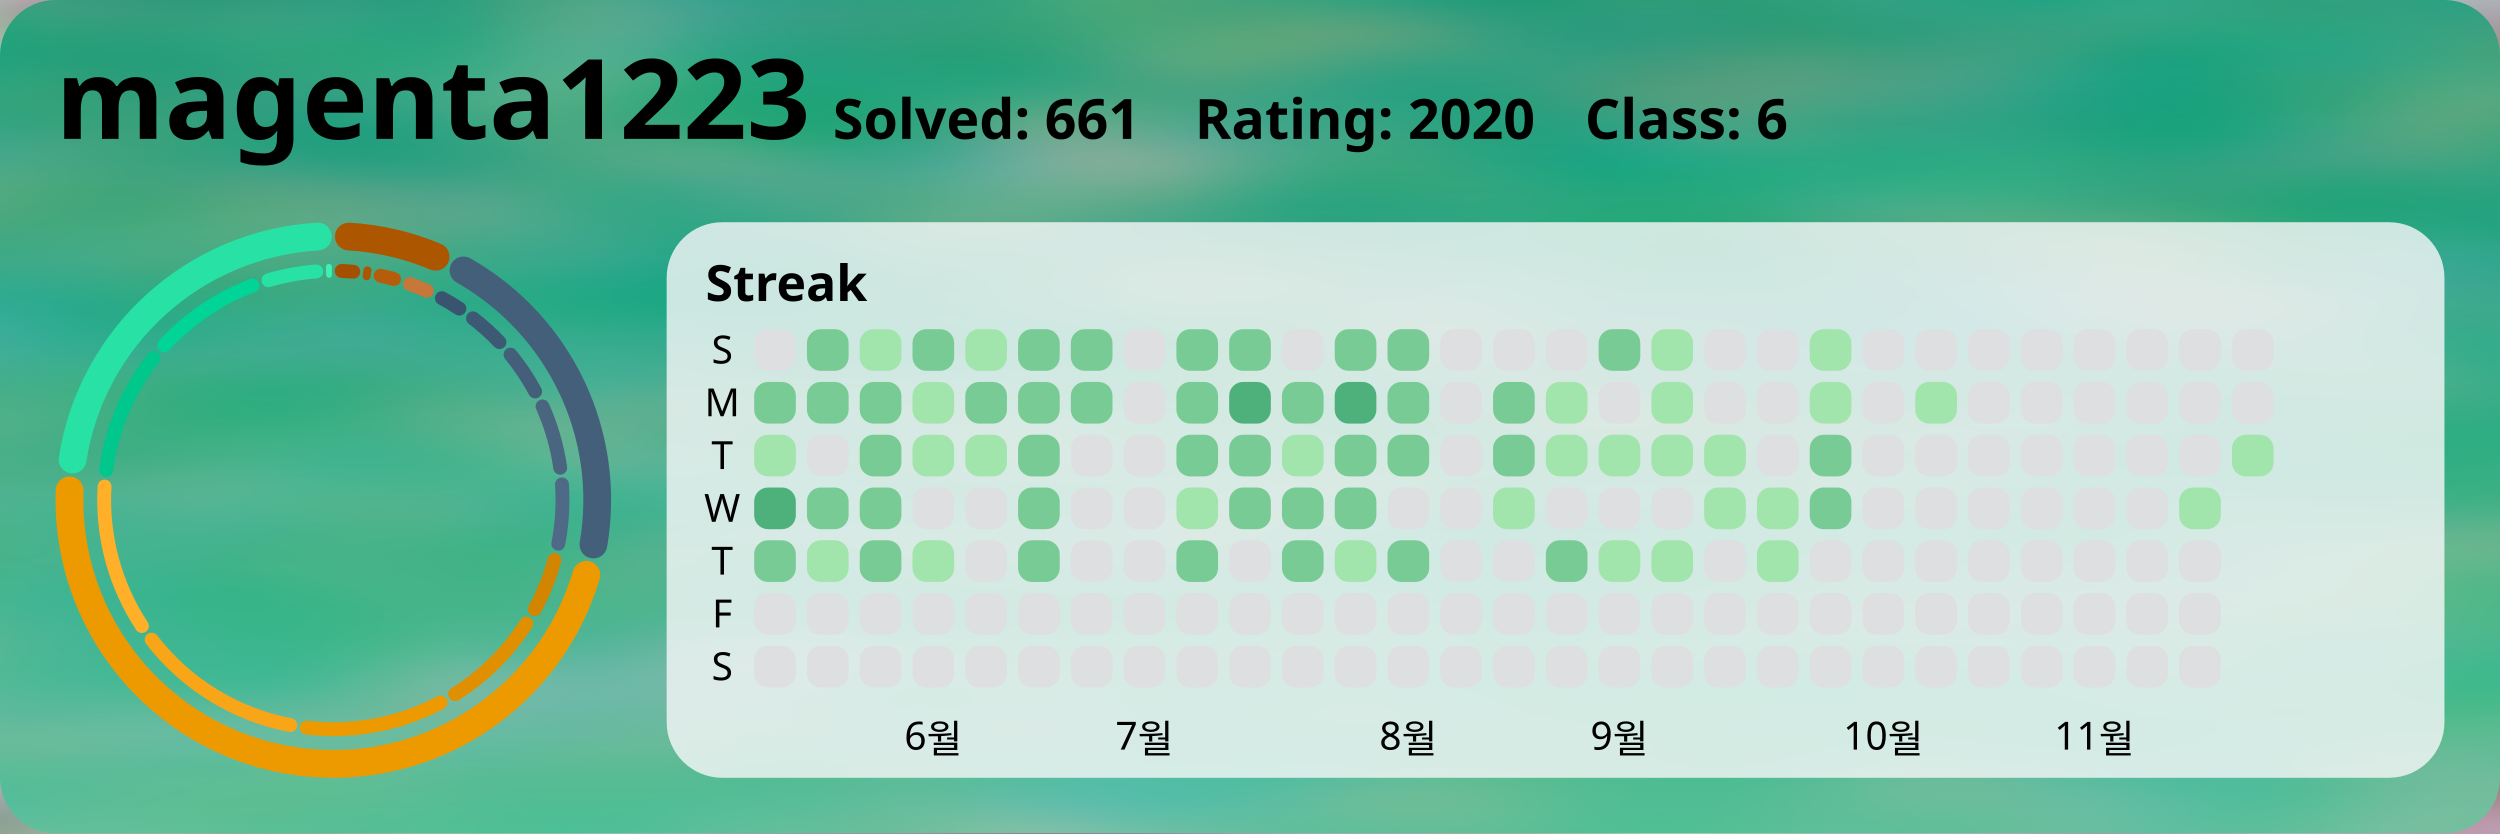
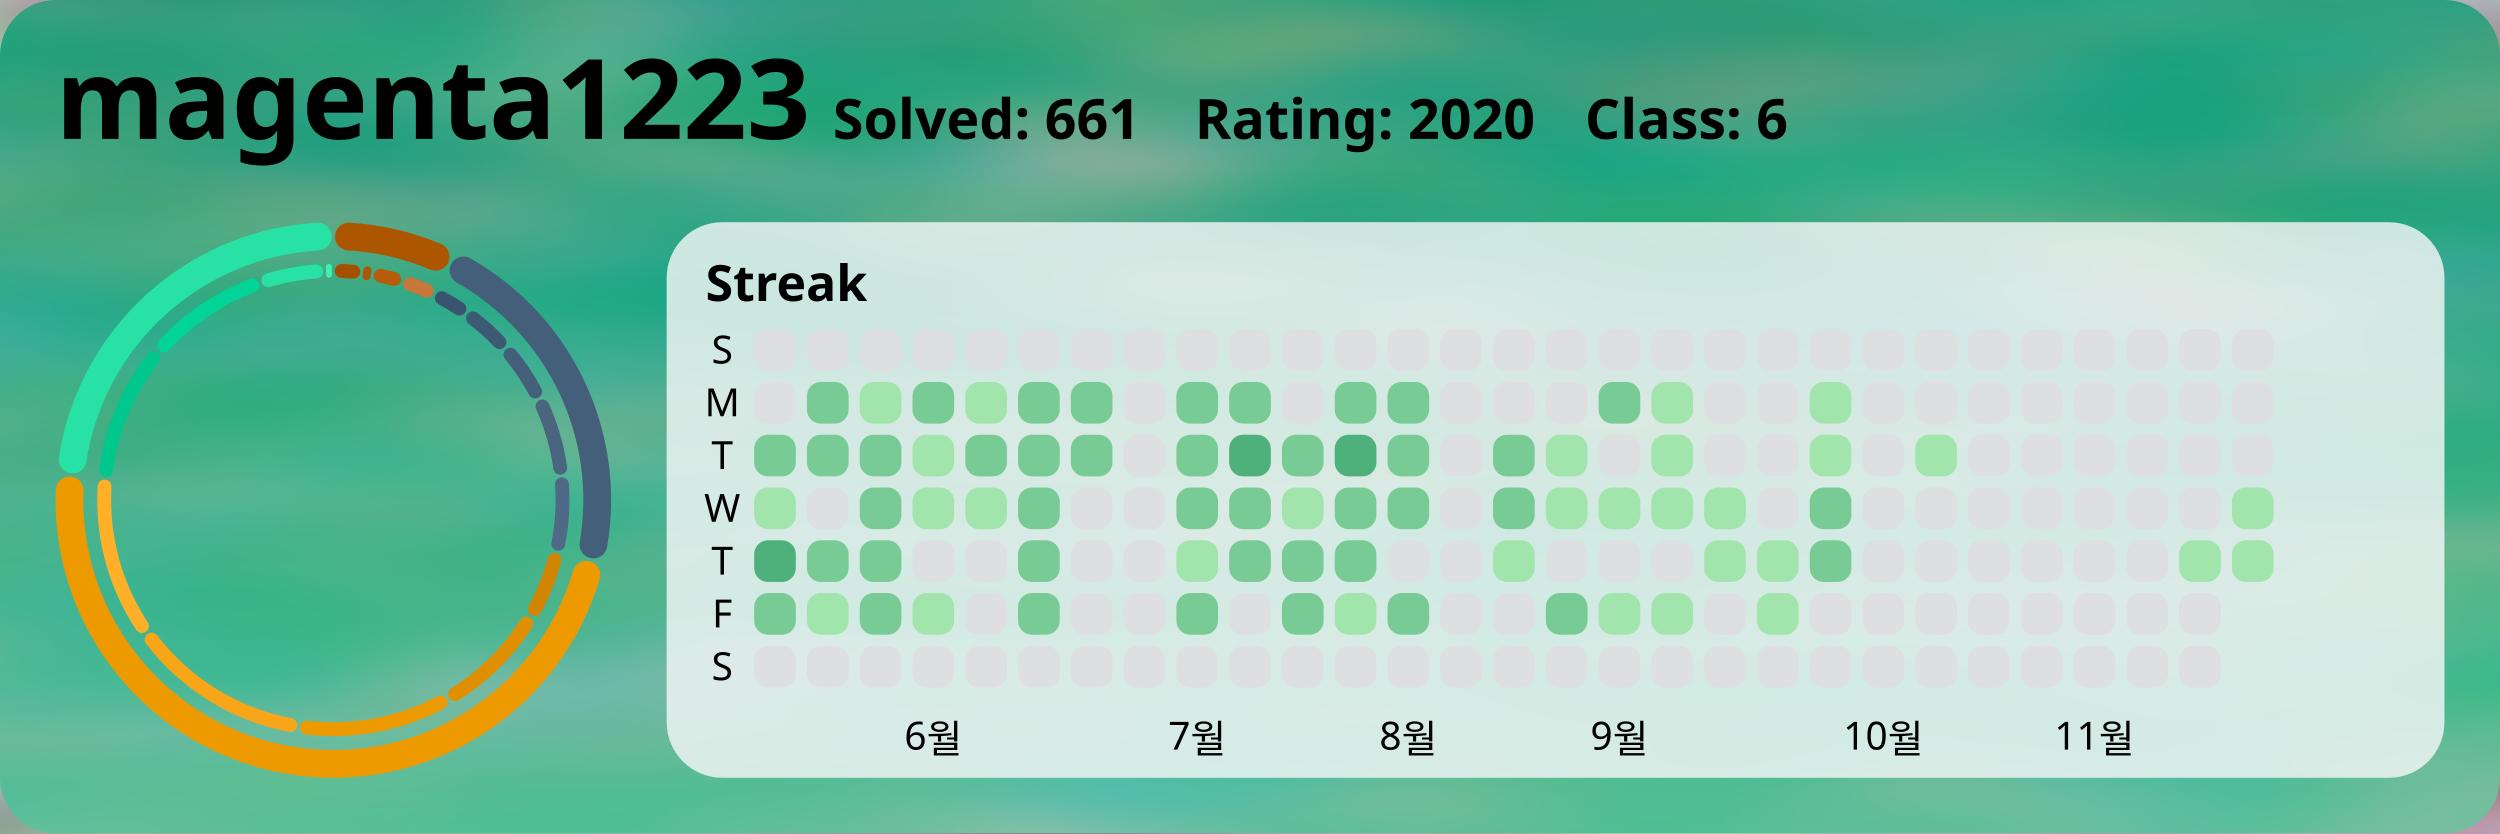
<svg xmlns="http://www.w3.org/2000/svg" id="svg" width="2700" height="900">
  <defs>
    <linearGradient id="ffflux-gradient" gradientTransform="rotate(360, 0.5, 0.5)" x1="50%" y1="0%" x2="50%" y2="100%">
      <stop id="stop1" stop-color="#00C78B" stop-opacity="1" offset="0%" />
      <stop id="stop2" stop-color="#51FDBD" stop-opacity="1" offset="100%" />
    </linearGradient>
    <filter id="ffflux-filter" x="-20%" y="-20%" width="140%" height="140%" filterUnits="objectBoundingBox" primitiveUnits="userSpaceOnUse" color-interpolation-filters="sRGB">
      <feTurbulence type="fractalNoise" baseFrequency="0.002 0.007" numOctaves="2" seed="2" stitchTiles="stitch" x="0%" y="0%" width="100%" height="100%" result="turbulence" />
      <feGaussianBlur stdDeviation="0 0" x="0%" y="0%" width="100%" height="100%" in="turbulence" edgeMode="duplicate" result="blur" />
      <feBlend mode="screen" x="0%" y="0%" width="100%" height="100%" in="SourceGraphic" in2="blur" result="blend" />
      <feComponentTransfer>
        <feFuncR type="linear" slope="0.75" />
        <feFuncG type="linear" slope="0.75" />
        <feFuncB type="linear" slope="0.75" />
      </feComponentTransfer>
    </filter>
  </defs>
  <rect width="2700" height="900" fill="url(#ffflux-gradient)" filter="url(#ffflux-filter)" rx="60" ry="60" />
  <text x="60" y="150" style="font-size: 120px; color: black; font-family: &quot;Noto Sans&quot;, sans-serif; font-weight: bold;">magenta1223</text>
  <text x="899.531" y="150" style="font-size: 60px; color: black; font-family: &quot;Noto Sans&quot;, sans-serif; font-weight: bold;">Solved: 661</text>
  <text x="1290.359" y="150" style="font-size: 60px; color: black; font-family: &quot;Noto Sans&quot;, sans-serif; font-weight: bold;">Rating: 2020</text>
  <text x="1711.656" y="150" style="font-size: 60px; color: black; font-family: &quot;Noto Sans&quot;, sans-serif; font-weight: bold;">Class: 6</text>
  <g transform="translate(360,540)">
    <path d="M0,-255L0,-240Z" fill="#9D4900" />
    <path d="M1.528,-247.335A7.5,7.5,0,0,1,9.302,-254.83A255,255,0,0,1,22.227,-254.029A7.5,7.5,0,0,1,29.016,-245.632L29.016,-245.632A7.5,7.5,0,0,1,20.919,-239.087A240,240,0,0,0,8.754,-239.84A7.5,7.5,0,0,1,1.528,-247.335Z" fill="#A54F00" />
    <path d="M32.438,-248.39A4.435,4.435,0,1,1,41.209,-247.086L40.139,-240.9A4.285,4.285,0,0,1,31.663,-242.16Z" fill="#AD5600" />
    <path d="M43.682,-243.452A7.5,7.5,0,0,1,52.62,-249.512A255,255,0,0,1,67.563,-245.887A7.5,7.5,0,0,1,72.73,-236.405L72.73,-236.405A7.5,7.5,0,0,1,63.589,-231.423A240,240,0,0,0,49.524,-234.835A7.5,7.5,0,0,1,43.682,-243.452Z" fill="#B55D0A" />
    <path d="M75.646,-235.488A7.5,7.5,0,0,1,85.309,-240.307A255,255,0,0,1,104.089,-232.788A7.5,7.5,0,0,1,107.758,-222.632L107.758,-222.632A7.5,7.5,0,0,1,97.966,-219.095A240,240,0,0,0,80.291,-226.171A7.5,7.5,0,0,1,75.646,-235.488Z" fill="#C67739" />
    <path d="M110.501,-221.284A7.5,7.5,0,0,1,120.784,-224.58A255,255,0,0,1,140.239,-212.974A7.5,7.5,0,0,1,142.224,-202.36L142.224,-202.36A7.5,7.5,0,0,1,131.99,-200.446A240,240,0,0,0,113.679,-211.37A7.5,7.5,0,0,1,110.501,-221.284Z" fill="#38546E" />
    <path d="M144.713,-200.587A7.5,7.5,0,0,1,155.393,-202.183A255,255,0,0,1,184.833,-175.676A7.5,7.5,0,0,1,184.362,-164.887L184.362,-164.887A7.5,7.5,0,0,1,173.96,-165.342A240,240,0,0,0,146.252,-190.29A7.5,7.5,0,0,1,144.713,-200.587Z" fill="#3D5A74" />
    <path d="M186.385,-162.597A7.5,7.5,0,0,1,197.148,-161.733A255,255,0,0,1,224.58,-120.784A7.5,7.5,0,0,1,221.284,-110.501L221.284,-110.501A7.5,7.5,0,0,1,211.37,-113.679A240,240,0,0,0,185.551,-152.219A7.5,7.5,0,0,1,186.385,-162.597Z" fill="#435F7A" />
    <path d="M222.632,-107.758A7.5,7.5,0,0,1,232.788,-104.089A255,255,0,0,1,252.462,-35.888A7.5,7.5,0,0,1,245.821,-27.373L245.821,-27.373A7.5,7.5,0,0,1,237.611,-33.777A240,240,0,0,0,219.095,-97.966A7.5,7.5,0,0,1,222.632,-107.758Z" fill="#496580" />
    <path d="M246.14,-24.334A7.5,7.5,0,0,1,254.407,-17.386A255,255,0,0,1,250.315,48.658A7.5,7.5,0,0,1,241.254,54.532L241.254,54.532A7.5,7.5,0,0,1,235.59,45.796A240,240,0,0,0,239.441,-16.364A7.5,7.5,0,0,1,246.14,-24.334Z" fill="#4E6A86" />
    <path d="M240.561,57.509A7.5,7.5,0,0,1,246.101,66.778A255,255,0,0,1,224.194,121.5A7.5,7.5,0,0,1,213.788,124.385L213.788,124.385A7.5,7.5,0,0,1,211.006,114.353A240,240,0,0,0,231.624,62.85A7.5,7.5,0,0,1,240.561,57.509Z" fill="#D28500" />
    <path d="M212.235,127.017A7.5,7.5,0,0,1,214.739,137.521A255,255,0,0,1,135.47,216.039A7.5,7.5,0,0,1,124.991,213.435L124.991,213.435A7.5,7.5,0,0,1,127.502,203.331A240,240,0,0,0,202.108,129.432A7.5,7.5,0,0,1,212.235,127.017Z" fill="#DF8F00" />
    <path d="M122.344,214.963A7.5,7.5,0,0,1,119.36,225.34A255,255,0,0,1,-29.472,253.291A7.5,7.5,0,0,1,-36.018,244.703L-36.018,244.703A7.5,7.5,0,0,1,-27.738,238.392A240,240,0,0,0,112.339,212.085A7.5,7.5,0,0,1,122.344,214.963Z" fill="#EC9A00" />
    <path d="M-39.039,244.24A7.5,7.5,0,0,1,-47.86,250.468A255,255,0,0,1,-202.183,155.393A7.5,7.5,0,0,1,-200.587,144.713L-200.587,144.713A7.5,7.5,0,0,1,-190.29,146.252A240,240,0,0,0,-45.044,235.735A7.5,7.5,0,0,1,-39.039,244.24Z" fill="#F9A518" />
    <path d="M-202.36,142.224A7.5,7.5,0,0,1,-212.974,140.239A255,255,0,0,1,-254.561,-14.964A7.5,7.5,0,0,1,-246.361,-21.99L-246.361,-21.99A7.5,7.5,0,0,1,-239.586,-14.084A240,240,0,0,0,-200.446,131.99A7.5,7.5,0,0,1,-202.36,142.224Z" fill="#FFB028" />
    <path d="M-246.07,-25.032A7.5,7.5,0,0,1,-252.792,-33.483A255,255,0,0,1,-200.192,-157.95A7.5,7.5,0,0,1,-189.447,-159.019L-189.447,-159.019A7.5,7.5,0,0,1,-188.416,-148.659A240,240,0,0,0,-237.922,-31.513A7.5,7.5,0,0,1,-246.07,-25.032Z" fill="#00C78B" />
    <path d="M-187.467,-161.348A7.5,7.5,0,0,1,-188.144,-172.125A255,255,0,0,1,-89.869,-238.639A7.5,7.5,0,0,1,-80.115,-234.006L-80.115,-234.006A7.5,7.5,0,0,1,-84.583,-224.601A240,240,0,0,0,-177.077,-162A7.5,7.5,0,0,1,-187.467,-161.348Z" fill="#00D497" />
    <path d="M-77.218,-234.978A7.5,7.5,0,0,1,-72.232,-244.556A255,255,0,0,1,-18.996,-254.291A7.5,7.5,0,0,1,-10.943,-247.098L-10.943,-247.098A7.5,7.5,0,0,1,-17.879,-239.333A240,240,0,0,0,-67.983,-230.17A7.5,7.5,0,0,1,-77.218,-234.978Z" fill="#27E2A4" />
    <path d="M-8.055,-251.565A3.265,3.265,0,1,1,-1.528,-251.69L-1.528,-243.056A3.1,3.1,0,0,1,-7.726,-242.938Z" fill="#3EF0B1" />
    <path d="M0,-255L0,-240Z" fill="#51FDBD" />
    <path d="M0,-255L0,-240Z" fill="#009EE5" />
    <path d="M0,-255L0,-240Z" fill="#00A9F0" />
    <path d="M0,-255L0,-240Z" fill="#00B4FC" />
    <path d="M0,-255L0,-240Z" fill="#2BBFFF" />
    <path d="M0,-255L0,-240Z" fill="#41CAFF" />
    <path d="M0,-255L0,-240Z" fill="#E0004C" />
    <path d="M0,-255L0,-240Z" fill="#EA0053" />
    <path d="M0,-255L0,-240Z" fill="#F5005A" />
    <path d="M0,-255L0,-240Z" fill="#FF0062" />
    <path d="M0,-255L0,-240Z" fill="#CE3D38" />
    <path d="M1.761,-284.507A15,15,0,0,1,17.643,-299.481A300,300,0,0,1,116.304,-276.538A15,15,0,0,1,123.95,-256.093L123.95,-256.093A15,15,0,0,1,104.674,-248.884A270,270,0,0,0,15.879,-269.533A15,15,0,0,1,1.761,-284.507Z" fill="#AD5600" />
    <path d="M127.111,-254.539A15,15,0,0,1,147.97,-260.969A300,300,0,0,1,295.694,50.647A15,15,0,0,1,277.512,62.725L277.512,62.725A15,15,0,0,1,266.125,45.582A270,270,0,0,0,133.173,-234.872A15,15,0,0,1,127.111,-254.539Z" fill="#435F7A" />
    <path d="M276.714,66.155A15,15,0,0,1,287.702,85.016A300,300,0,0,1,-299.802,-10.904A15,15,0,0,1,-283.386,-25.291L-283.386,-25.291A15,15,0,0,1,-269.822,-9.814A270,270,0,0,0,258.932,76.515A15,15,0,0,1,276.714,66.155Z" fill="#EC9A00" />
    <path d="M-283.051,-28.797A15,15,0,0,1,-296.448,-46.031A300,300,0,0,1,-17.643,-299.481A15,15,0,0,1,-1.761,-284.507L-1.761,-284.507A15,15,0,0,1,-15.879,-269.533A270,270,0,0,0,-266.803,-41.428A15,15,0,0,1,-283.051,-28.797Z" fill="#27E2A4" />
    <path d="M0,-300L0,-270Z" fill="#00B4FC" />
    <path d="M0,-300L0,-270Z" fill="#F5005A" />
  </g>
  <rect transform="translate(720,240)" width="1920" height="600" rx="60" ry="60" style="fill: rgb(247, 248, 249); opacity: 0.8;" />
  <text transform="translate(720,240)" x="42" y="66" style="dominant-baseline: middle; font-size: 54px; color: black; font-family: &quot;Noto Sans&quot;, sans-serif; font-weight: bold;">Streak</text>
  <g transform="translate(780,378)">
    <text x="0" y="0" style="text-anchor: middle; dominant-baseline: middle; font-size: 42px; color: black; font-family: &quot;Noto Sans&quot;, sans-serif;">S</text>
    <text x="0" y="57" style="text-anchor: middle; dominant-baseline: middle; font-size: 42px; color: black; font-family: &quot;Noto Sans&quot;, sans-serif;">M</text>
    <text x="0" y="114" style="text-anchor: middle; dominant-baseline: middle; font-size: 42px; color: black; font-family: &quot;Noto Sans&quot;, sans-serif;">T</text>
    <text x="0" y="171" style="text-anchor: middle; dominant-baseline: middle; font-size: 42px; color: black; font-family: &quot;Noto Sans&quot;, sans-serif;">W</text>
    <text x="0" y="228" style="text-anchor: middle; dominant-baseline: middle; font-size: 42px; color: black; font-family: &quot;Noto Sans&quot;, sans-serif;">T</text>
    <text x="0" y="285" style="text-anchor: middle; dominant-baseline: middle; font-size: 42px; color: black; font-family: &quot;Noto Sans&quot;, sans-serif;">F</text>
    <text x="0" y="342" style="text-anchor: middle; dominant-baseline: middle; font-size: 42px; color: black; font-family: &quot;Noto Sans&quot;, sans-serif;">S</text>
    <rect rx="15" ry="15" width="45" height="45" fill="#DDDFE0" x="34.5" y="-22.5" />
-     <rect rx="15" ry="15" width="45" height="45" fill="#78CB94" x="34.5" y="34.5" />
-     <rect rx="15" ry="15" width="45" height="45" fill="#A1E4AC" x="34.5" y="91.5" />
-     <rect rx="15" ry="15" width="45" height="45" fill="#4EB17C" x="34.5" y="148.5" />
-     <rect rx="15" ry="15" width="45" height="45" fill="#78CB94" x="34.5" y="205.5" />
-     <rect rx="15" ry="15" width="45" height="45" fill="#DDDFE0" x="34.5" y="262.5" />
+     <rect rx="15" ry="15" width="45" height="45" fill="#DDDFE0" x="34.5" y="34.5" />
+     <rect rx="15" ry="15" width="45" height="45" fill="#78CB94" x="34.5" y="91.5" />
+     <rect rx="15" ry="15" width="45" height="45" fill="#A1E4AC" x="34.5" y="148.5" />
+     <rect rx="15" ry="15" width="45" height="45" fill="#4EB17C" x="34.5" y="205.5" />
+     <rect rx="15" ry="15" width="45" height="45" fill="#78CB94" x="34.5" y="262.5" />
    <rect rx="15" ry="15" width="45" height="45" fill="#DDDFE0" x="34.5" y="319.5" />
-     <rect rx="15" ry="15" width="45" height="45" fill="#78CB94" x="91.5" y="-22.5" />
+     <rect rx="15" ry="15" width="45" height="45" fill="#DDDFE0" x="91.5" y="-22.5" />
    <rect rx="15" ry="15" width="45" height="45" fill="#78CB94" x="91.5" y="34.5" />
-     <rect rx="15" ry="15" width="45" height="45" fill="#DDDFE0" x="91.5" y="91.5" />
-     <rect rx="15" ry="15" width="45" height="45" fill="#78CB94" x="91.5" y="148.5" />
-     <rect rx="15" ry="15" width="45" height="45" fill="#A1E4AC" x="91.5" y="205.5" />
-     <rect rx="15" ry="15" width="45" height="45" fill="#DDDFE0" x="91.5" y="262.5" />
+     <rect rx="15" ry="15" width="45" height="45" fill="#78CB94" x="91.5" y="91.5" />
+     <rect rx="15" ry="15" width="45" height="45" fill="#DDDFE0" x="91.5" y="148.5" />
+     <rect rx="15" ry="15" width="45" height="45" fill="#78CB94" x="91.5" y="205.5" />
+     <rect rx="15" ry="15" width="45" height="45" fill="#A1E4AC" x="91.5" y="262.5" />
    <rect rx="15" ry="15" width="45" height="45" fill="#DDDFE0" x="91.5" y="319.5" />
-     <rect rx="15" ry="15" width="45" height="45" fill="#A1E4AC" x="148.5" y="-22.5" />
-     <rect rx="15" ry="15" width="45" height="45" fill="#78CB94" x="148.5" y="34.5" />
+     <rect rx="15" ry="15" width="45" height="45" fill="#DDDFE0" x="148.5" y="-22.5" />
+     <rect rx="15" ry="15" width="45" height="45" fill="#A1E4AC" x="148.5" y="34.5" />
    <rect rx="15" ry="15" width="45" height="45" fill="#78CB94" x="148.5" y="91.5" />
    <rect rx="15" ry="15" width="45" height="45" fill="#78CB94" x="148.5" y="148.5" />
    <rect rx="15" ry="15" width="45" height="45" fill="#78CB94" x="148.5" y="205.5" />
-     <rect rx="15" ry="15" width="45" height="45" fill="#DDDFE0" x="148.5" y="262.5" />
+     <rect rx="15" ry="15" width="45" height="45" fill="#78CB94" x="148.5" y="262.5" />
    <rect rx="15" ry="15" width="45" height="45" fill="#DDDFE0" x="148.5" y="319.5" />
-     <rect rx="15" ry="15" width="45" height="45" fill="#78CB94" x="205.5" y="-22.5" />
-     <rect rx="15" ry="15" width="45" height="45" fill="#A1E4AC" x="205.5" y="34.5" />
+     <rect rx="15" ry="15" width="45" height="45" fill="#DDDFE0" x="205.5" y="-22.5" />
+     <rect rx="15" ry="15" width="45" height="45" fill="#78CB94" x="205.5" y="34.5" />
    <rect rx="15" ry="15" width="45" height="45" fill="#A1E4AC" x="205.5" y="91.5" />
-     <rect rx="15" ry="15" width="45" height="45" fill="#DDDFE0" x="205.5" y="148.5" />
-     <rect rx="15" ry="15" width="45" height="45" fill="#A1E4AC" x="205.5" y="205.5" />
-     <rect rx="15" ry="15" width="45" height="45" fill="#DDDFE0" x="205.5" y="262.5" />
+     <rect rx="15" ry="15" width="45" height="45" fill="#A1E4AC" x="205.5" y="148.5" />
+     <rect rx="15" ry="15" width="45" height="45" fill="#DDDFE0" x="205.5" y="205.5" />
+     <rect rx="15" ry="15" width="45" height="45" fill="#A1E4AC" x="205.5" y="262.5" />
    <rect rx="15" ry="15" width="45" height="45" fill="#DDDFE0" x="205.5" y="319.5" />
    <text x="228" y="399" style="text-anchor: middle; dominant-baseline: hanging; font-size: 42px; color: black; font-family: &quot;Noto Sans&quot;, sans-serif;">6월</text>
-     <rect rx="15" ry="15" width="45" height="45" fill="#A1E4AC" x="262.5" y="-22.5" />
-     <rect rx="15" ry="15" width="45" height="45" fill="#78CB94" x="262.5" y="34.5" />
-     <rect rx="15" ry="15" width="45" height="45" fill="#A1E4AC" x="262.5" y="91.5" />
-     <rect rx="15" ry="15" width="45" height="45" fill="#DDDFE0" x="262.5" y="148.5" />
+     <rect rx="15" ry="15" width="45" height="45" fill="#DDDFE0" x="262.5" y="-22.5" />
+     <rect rx="15" ry="15" width="45" height="45" fill="#A1E4AC" x="262.5" y="34.5" />
+     <rect rx="15" ry="15" width="45" height="45" fill="#78CB94" x="262.5" y="91.5" />
+     <rect rx="15" ry="15" width="45" height="45" fill="#A1E4AC" x="262.5" y="148.5" />
    <rect rx="15" ry="15" width="45" height="45" fill="#DDDFE0" x="262.5" y="205.5" />
    <rect rx="15" ry="15" width="45" height="45" fill="#DDDFE0" x="262.5" y="262.5" />
    <rect rx="15" ry="15" width="45" height="45" fill="#DDDFE0" x="262.5" y="319.5" />
-     <rect rx="15" ry="15" width="45" height="45" fill="#78CB94" x="319.5" y="-22.5" />
+     <rect rx="15" ry="15" width="45" height="45" fill="#DDDFE0" x="319.5" y="-22.5" />
    <rect rx="15" ry="15" width="45" height="45" fill="#78CB94" x="319.5" y="34.5" />
    <rect rx="15" ry="15" width="45" height="45" fill="#78CB94" x="319.5" y="91.5" />
    <rect rx="15" ry="15" width="45" height="45" fill="#78CB94" x="319.5" y="148.5" />
    <rect rx="15" ry="15" width="45" height="45" fill="#78CB94" x="319.5" y="205.5" />
-     <rect rx="15" ry="15" width="45" height="45" fill="#DDDFE0" x="319.5" y="262.5" />
+     <rect rx="15" ry="15" width="45" height="45" fill="#78CB94" x="319.5" y="262.5" />
    <rect rx="15" ry="15" width="45" height="45" fill="#DDDFE0" x="319.5" y="319.5" />
-     <rect rx="15" ry="15" width="45" height="45" fill="#78CB94" x="376.5" y="-22.5" />
+     <rect rx="15" ry="15" width="45" height="45" fill="#DDDFE0" x="376.5" y="-22.5" />
    <rect rx="15" ry="15" width="45" height="45" fill="#78CB94" x="376.5" y="34.5" />
-     <rect rx="15" ry="15" width="45" height="45" fill="#DDDFE0" x="376.5" y="91.5" />
+     <rect rx="15" ry="15" width="45" height="45" fill="#78CB94" x="376.5" y="91.5" />
    <rect rx="15" ry="15" width="45" height="45" fill="#DDDFE0" x="376.5" y="148.5" />
    <rect rx="15" ry="15" width="45" height="45" fill="#DDDFE0" x="376.5" y="205.5" />
    <rect rx="15" ry="15" width="45" height="45" fill="#DDDFE0" x="376.5" y="262.5" />
    <rect rx="15" ry="15" width="45" height="45" fill="#DDDFE0" x="376.5" y="319.5" />
    <rect rx="15" ry="15" width="45" height="45" fill="#DDDFE0" x="433.5" y="-22.5" />
    <rect rx="15" ry="15" width="45" height="45" fill="#DDDFE0" x="433.5" y="34.5" />
    <rect rx="15" ry="15" width="45" height="45" fill="#DDDFE0" x="433.5" y="91.5" />
    <rect rx="15" ry="15" width="45" height="45" fill="#DDDFE0" x="433.5" y="148.5" />
    <rect rx="15" ry="15" width="45" height="45" fill="#DDDFE0" x="433.5" y="205.5" />
    <rect rx="15" ry="15" width="45" height="45" fill="#DDDFE0" x="433.5" y="262.5" />
    <rect rx="15" ry="15" width="45" height="45" fill="#DDDFE0" x="433.5" y="319.5" />
-     <text x="456" y="399" style="text-anchor: middle; dominant-baseline: hanging; font-size: 42px; color: black; font-family: &quot;Noto Sans&quot;, sans-serif;">7월</text>
-     <rect rx="15" ry="15" width="45" height="45" fill="#78CB94" x="490.5" y="-22.5" />
+     <rect rx="15" ry="15" width="45" height="45" fill="#DDDFE0" x="490.5" y="-22.5" />
    <rect rx="15" ry="15" width="45" height="45" fill="#78CB94" x="490.5" y="34.5" />
    <rect rx="15" ry="15" width="45" height="45" fill="#78CB94" x="490.5" y="91.5" />
-     <rect rx="15" ry="15" width="45" height="45" fill="#A1E4AC" x="490.5" y="148.5" />
-     <rect rx="15" ry="15" width="45" height="45" fill="#78CB94" x="490.5" y="205.5" />
-     <rect rx="15" ry="15" width="45" height="45" fill="#DDDFE0" x="490.5" y="262.5" />
+     <rect rx="15" ry="15" width="45" height="45" fill="#78CB94" x="490.5" y="148.5" />
+     <rect rx="15" ry="15" width="45" height="45" fill="#A1E4AC" x="490.5" y="205.5" />
+     <rect rx="15" ry="15" width="45" height="45" fill="#78CB94" x="490.5" y="262.5" />
    <rect rx="15" ry="15" width="45" height="45" fill="#DDDFE0" x="490.5" y="319.5" />
-     <rect rx="15" ry="15" width="45" height="45" fill="#78CB94" x="547.5" y="-22.5" />
-     <rect rx="15" ry="15" width="45" height="45" fill="#4EB17C" x="547.5" y="34.5" />
-     <rect rx="15" ry="15" width="45" height="45" fill="#78CB94" x="547.5" y="91.5" />
+     <text x="513" y="399" style="text-anchor: middle; dominant-baseline: hanging; font-size: 42px; color: black; font-family: &quot;Noto Sans&quot;, sans-serif;">7월</text>
+     <rect rx="15" ry="15" width="45" height="45" fill="#DDDFE0" x="547.5" y="-22.5" />
+     <rect rx="15" ry="15" width="45" height="45" fill="#78CB94" x="547.5" y="34.5" />
+     <rect rx="15" ry="15" width="45" height="45" fill="#4EB17C" x="547.5" y="91.5" />
    <rect rx="15" ry="15" width="45" height="45" fill="#78CB94" x="547.5" y="148.5" />
-     <rect rx="15" ry="15" width="45" height="45" fill="#DDDFE0" x="547.5" y="205.5" />
+     <rect rx="15" ry="15" width="45" height="45" fill="#78CB94" x="547.5" y="205.5" />
    <rect rx="15" ry="15" width="45" height="45" fill="#DDDFE0" x="547.5" y="262.5" />
    <rect rx="15" ry="15" width="45" height="45" fill="#DDDFE0" x="547.5" y="319.5" />
    <rect rx="15" ry="15" width="45" height="45" fill="#DDDFE0" x="604.5" y="-22.5" />
-     <rect rx="15" ry="15" width="45" height="45" fill="#78CB94" x="604.5" y="34.5" />
-     <rect rx="15" ry="15" width="45" height="45" fill="#A1E4AC" x="604.5" y="91.5" />
-     <rect rx="15" ry="15" width="45" height="45" fill="#78CB94" x="604.5" y="148.5" />
+     <rect rx="15" ry="15" width="45" height="45" fill="#DDDFE0" x="604.5" y="34.5" />
+     <rect rx="15" ry="15" width="45" height="45" fill="#78CB94" x="604.5" y="91.5" />
+     <rect rx="15" ry="15" width="45" height="45" fill="#A1E4AC" x="604.5" y="148.5" />
    <rect rx="15" ry="15" width="45" height="45" fill="#78CB94" x="604.5" y="205.5" />
-     <rect rx="15" ry="15" width="45" height="45" fill="#DDDFE0" x="604.5" y="262.5" />
+     <rect rx="15" ry="15" width="45" height="45" fill="#78CB94" x="604.5" y="262.5" />
    <rect rx="15" ry="15" width="45" height="45" fill="#DDDFE0" x="604.5" y="319.5" />
-     <rect rx="15" ry="15" width="45" height="45" fill="#78CB94" x="661.5" y="-22.5" />
-     <rect rx="15" ry="15" width="45" height="45" fill="#4EB17C" x="661.5" y="34.5" />
-     <rect rx="15" ry="15" width="45" height="45" fill="#78CB94" x="661.5" y="91.5" />
+     <rect rx="15" ry="15" width="45" height="45" fill="#DDDFE0" x="661.5" y="-22.5" />
+     <rect rx="15" ry="15" width="45" height="45" fill="#78CB94" x="661.5" y="34.5" />
+     <rect rx="15" ry="15" width="45" height="45" fill="#4EB17C" x="661.5" y="91.5" />
    <rect rx="15" ry="15" width="45" height="45" fill="#78CB94" x="661.5" y="148.5" />
-     <rect rx="15" ry="15" width="45" height="45" fill="#A1E4AC" x="661.5" y="205.5" />
-     <rect rx="15" ry="15" width="45" height="45" fill="#DDDFE0" x="661.5" y="262.5" />
+     <rect rx="15" ry="15" width="45" height="45" fill="#78CB94" x="661.5" y="205.5" />
+     <rect rx="15" ry="15" width="45" height="45" fill="#A1E4AC" x="661.5" y="262.5" />
    <rect rx="15" ry="15" width="45" height="45" fill="#DDDFE0" x="661.5" y="319.5" />
-     <rect rx="15" ry="15" width="45" height="45" fill="#78CB94" x="718.5" y="-22.5" />
+     <rect rx="15" ry="15" width="45" height="45" fill="#DDDFE0" x="718.5" y="-22.5" />
    <rect rx="15" ry="15" width="45" height="45" fill="#78CB94" x="718.5" y="34.5" />
    <rect rx="15" ry="15" width="45" height="45" fill="#78CB94" x="718.5" y="91.5" />
-     <rect rx="15" ry="15" width="45" height="45" fill="#DDDFE0" x="718.5" y="148.5" />
-     <rect rx="15" ry="15" width="45" height="45" fill="#78CB94" x="718.5" y="205.5" />
-     <rect rx="15" ry="15" width="45" height="45" fill="#DDDFE0" x="718.5" y="262.5" />
+     <rect rx="15" ry="15" width="45" height="45" fill="#78CB94" x="718.5" y="148.5" />
+     <rect rx="15" ry="15" width="45" height="45" fill="#DDDFE0" x="718.5" y="205.5" />
+     <rect rx="15" ry="15" width="45" height="45" fill="#78CB94" x="718.5" y="262.5" />
    <rect rx="15" ry="15" width="45" height="45" fill="#DDDFE0" x="718.5" y="319.5" />
    <text x="741" y="399" style="text-anchor: middle; dominant-baseline: hanging; font-size: 42px; color: black; font-family: &quot;Noto Sans&quot;, sans-serif;">8월</text>
    <rect rx="15" ry="15" width="45" height="45" fill="#DDDFE0" x="775.5" y="-22.5" />
    <rect rx="15" ry="15" width="45" height="45" fill="#DDDFE0" x="775.5" y="34.5" />
    <rect rx="15" ry="15" width="45" height="45" fill="#DDDFE0" x="775.5" y="91.5" />
    <rect rx="15" ry="15" width="45" height="45" fill="#DDDFE0" x="775.5" y="148.5" />
    <rect rx="15" ry="15" width="45" height="45" fill="#DDDFE0" x="775.5" y="205.5" />
    <rect rx="15" ry="15" width="45" height="45" fill="#DDDFE0" x="775.5" y="262.5" />
    <rect rx="15" ry="15" width="45" height="45" fill="#DDDFE0" x="775.5" y="319.5" />
    <rect rx="15" ry="15" width="45" height="45" fill="#DDDFE0" x="832.5" y="-22.5" />
-     <rect rx="15" ry="15" width="45" height="45" fill="#78CB94" x="832.5" y="34.5" />
+     <rect rx="15" ry="15" width="45" height="45" fill="#DDDFE0" x="832.5" y="34.5" />
    <rect rx="15" ry="15" width="45" height="45" fill="#78CB94" x="832.5" y="91.5" />
-     <rect rx="15" ry="15" width="45" height="45" fill="#A1E4AC" x="832.5" y="148.5" />
-     <rect rx="15" ry="15" width="45" height="45" fill="#DDDFE0" x="832.5" y="205.5" />
+     <rect rx="15" ry="15" width="45" height="45" fill="#78CB94" x="832.5" y="148.5" />
+     <rect rx="15" ry="15" width="45" height="45" fill="#A1E4AC" x="832.5" y="205.5" />
    <rect rx="15" ry="15" width="45" height="45" fill="#DDDFE0" x="832.5" y="262.5" />
    <rect rx="15" ry="15" width="45" height="45" fill="#DDDFE0" x="832.5" y="319.5" />
    <rect rx="15" ry="15" width="45" height="45" fill="#DDDFE0" x="889.5" y="-22.5" />
-     <rect rx="15" ry="15" width="45" height="45" fill="#A1E4AC" x="889.5" y="34.5" />
+     <rect rx="15" ry="15" width="45" height="45" fill="#DDDFE0" x="889.5" y="34.5" />
    <rect rx="15" ry="15" width="45" height="45" fill="#A1E4AC" x="889.5" y="91.5" />
-     <rect rx="15" ry="15" width="45" height="45" fill="#DDDFE0" x="889.5" y="148.5" />
-     <rect rx="15" ry="15" width="45" height="45" fill="#78CB94" x="889.5" y="205.5" />
-     <rect rx="15" ry="15" width="45" height="45" fill="#DDDFE0" x="889.5" y="262.5" />
+     <rect rx="15" ry="15" width="45" height="45" fill="#A1E4AC" x="889.5" y="148.5" />
+     <rect rx="15" ry="15" width="45" height="45" fill="#DDDFE0" x="889.5" y="205.5" />
+     <rect rx="15" ry="15" width="45" height="45" fill="#78CB94" x="889.5" y="262.5" />
    <rect rx="15" ry="15" width="45" height="45" fill="#DDDFE0" x="889.5" y="319.5" />
-     <rect rx="15" ry="15" width="45" height="45" fill="#78CB94" x="946.5" y="-22.5" />
-     <rect rx="15" ry="15" width="45" height="45" fill="#DDDFE0" x="946.5" y="34.5" />
-     <rect rx="15" ry="15" width="45" height="45" fill="#A1E4AC" x="946.5" y="91.5" />
-     <rect rx="15" ry="15" width="45" height="45" fill="#DDDFE0" x="946.5" y="148.5" />
-     <rect rx="15" ry="15" width="45" height="45" fill="#A1E4AC" x="946.5" y="205.5" />
-     <rect rx="15" ry="15" width="45" height="45" fill="#DDDFE0" x="946.5" y="262.5" />
+     <rect rx="15" ry="15" width="45" height="45" fill="#DDDFE0" x="946.5" y="-22.5" />
+     <rect rx="15" ry="15" width="45" height="45" fill="#78CB94" x="946.5" y="34.5" />
+     <rect rx="15" ry="15" width="45" height="45" fill="#DDDFE0" x="946.5" y="91.5" />
+     <rect rx="15" ry="15" width="45" height="45" fill="#A1E4AC" x="946.5" y="148.5" />
+     <rect rx="15" ry="15" width="45" height="45" fill="#DDDFE0" x="946.5" y="205.5" />
+     <rect rx="15" ry="15" width="45" height="45" fill="#A1E4AC" x="946.5" y="262.5" />
    <rect rx="15" ry="15" width="45" height="45" fill="#DDDFE0" x="946.5" y="319.5" />
    <text x="969" y="399" style="text-anchor: middle; dominant-baseline: hanging; font-size: 42px; color: black; font-family: &quot;Noto Sans&quot;, sans-serif;">9월</text>
-     <rect rx="15" ry="15" width="45" height="45" fill="#A1E4AC" x="1003.5" y="-22.5" />
+     <rect rx="15" ry="15" width="45" height="45" fill="#DDDFE0" x="1003.5" y="-22.5" />
    <rect rx="15" ry="15" width="45" height="45" fill="#A1E4AC" x="1003.5" y="34.5" />
    <rect rx="15" ry="15" width="45" height="45" fill="#A1E4AC" x="1003.5" y="91.5" />
-     <rect rx="15" ry="15" width="45" height="45" fill="#DDDFE0" x="1003.5" y="148.5" />
-     <rect rx="15" ry="15" width="45" height="45" fill="#A1E4AC" x="1003.5" y="205.5" />
-     <rect rx="15" ry="15" width="45" height="45" fill="#DDDFE0" x="1003.5" y="262.5" />
+     <rect rx="15" ry="15" width="45" height="45" fill="#A1E4AC" x="1003.5" y="148.5" />
+     <rect rx="15" ry="15" width="45" height="45" fill="#DDDFE0" x="1003.5" y="205.5" />
+     <rect rx="15" ry="15" width="45" height="45" fill="#A1E4AC" x="1003.5" y="262.5" />
    <rect rx="15" ry="15" width="45" height="45" fill="#DDDFE0" x="1003.5" y="319.5" />
    <rect rx="15" ry="15" width="45" height="45" fill="#DDDFE0" x="1060.5" y="-22.5" />
    <rect rx="15" ry="15" width="45" height="45" fill="#DDDFE0" x="1060.5" y="34.5" />
-     <rect rx="15" ry="15" width="45" height="45" fill="#A1E4AC" x="1060.5" y="91.5" />
+     <rect rx="15" ry="15" width="45" height="45" fill="#DDDFE0" x="1060.5" y="91.5" />
    <rect rx="15" ry="15" width="45" height="45" fill="#A1E4AC" x="1060.5" y="148.5" />
-     <rect rx="15" ry="15" width="45" height="45" fill="#DDDFE0" x="1060.5" y="205.5" />
+     <rect rx="15" ry="15" width="45" height="45" fill="#A1E4AC" x="1060.5" y="205.5" />
    <rect rx="15" ry="15" width="45" height="45" fill="#DDDFE0" x="1060.5" y="262.5" />
    <rect rx="15" ry="15" width="45" height="45" fill="#DDDFE0" x="1060.5" y="319.5" />
    <rect rx="15" ry="15" width="45" height="45" fill="#DDDFE0" x="1117.5" y="-22.5" />
    <rect rx="15" ry="15" width="45" height="45" fill="#DDDFE0" x="1117.5" y="34.5" />
    <rect rx="15" ry="15" width="45" height="45" fill="#DDDFE0" x="1117.5" y="91.5" />
-     <rect rx="15" ry="15" width="45" height="45" fill="#A1E4AC" x="1117.5" y="148.5" />
+     <rect rx="15" ry="15" width="45" height="45" fill="#DDDFE0" x="1117.5" y="148.5" />
    <rect rx="15" ry="15" width="45" height="45" fill="#A1E4AC" x="1117.5" y="205.5" />
-     <rect rx="15" ry="15" width="45" height="45" fill="#DDDFE0" x="1117.5" y="262.5" />
+     <rect rx="15" ry="15" width="45" height="45" fill="#A1E4AC" x="1117.5" y="262.5" />
    <rect rx="15" ry="15" width="45" height="45" fill="#DDDFE0" x="1117.5" y="319.5" />
-     <rect rx="15" ry="15" width="45" height="45" fill="#A1E4AC" x="1174.5" y="-22.5" />
+     <rect rx="15" ry="15" width="45" height="45" fill="#DDDFE0" x="1174.5" y="-22.5" />
    <rect rx="15" ry="15" width="45" height="45" fill="#A1E4AC" x="1174.5" y="34.5" />
-     <rect rx="15" ry="15" width="45" height="45" fill="#78CB94" x="1174.5" y="91.5" />
+     <rect rx="15" ry="15" width="45" height="45" fill="#A1E4AC" x="1174.5" y="91.5" />
    <rect rx="15" ry="15" width="45" height="45" fill="#78CB94" x="1174.5" y="148.5" />
-     <rect rx="15" ry="15" width="45" height="45" fill="#DDDFE0" x="1174.5" y="205.5" />
+     <rect rx="15" ry="15" width="45" height="45" fill="#78CB94" x="1174.5" y="205.5" />
    <rect rx="15" ry="15" width="45" height="45" fill="#DDDFE0" x="1174.5" y="262.5" />
    <rect rx="15" ry="15" width="45" height="45" fill="#DDDFE0" x="1174.5" y="319.5" />
    <rect rx="15" ry="15" width="45" height="45" fill="#DDDFE0" x="1231.5" y="-22.5" />
    <rect rx="15" ry="15" width="45" height="45" fill="#DDDFE0" x="1231.5" y="34.5" />
    <rect rx="15" ry="15" width="45" height="45" fill="#DDDFE0" x="1231.5" y="91.5" />
    <rect rx="15" ry="15" width="45" height="45" fill="#DDDFE0" x="1231.5" y="148.5" />
    <rect rx="15" ry="15" width="45" height="45" fill="#DDDFE0" x="1231.5" y="205.5" />
    <rect rx="15" ry="15" width="45" height="45" fill="#DDDFE0" x="1231.5" y="262.5" />
    <rect rx="15" ry="15" width="45" height="45" fill="#DDDFE0" x="1231.5" y="319.5" />
    <text x="1254" y="399" style="text-anchor: middle; dominant-baseline: hanging; font-size: 42px; color: black; font-family: &quot;Noto Sans&quot;, sans-serif;">10월</text>
    <rect rx="15" ry="15" width="45" height="45" fill="#DDDFE0" x="1288.5" y="-22.5" />
-     <rect rx="15" ry="15" width="45" height="45" fill="#A1E4AC" x="1288.5" y="34.5" />
-     <rect rx="15" ry="15" width="45" height="45" fill="#DDDFE0" x="1288.5" y="91.5" />
+     <rect rx="15" ry="15" width="45" height="45" fill="#DDDFE0" x="1288.5" y="34.5" />
+     <rect rx="15" ry="15" width="45" height="45" fill="#A1E4AC" x="1288.5" y="91.5" />
    <rect rx="15" ry="15" width="45" height="45" fill="#DDDFE0" x="1288.5" y="148.5" />
    <rect rx="15" ry="15" width="45" height="45" fill="#DDDFE0" x="1288.5" y="205.5" />
    <rect rx="15" ry="15" width="45" height="45" fill="#DDDFE0" x="1288.5" y="262.5" />
    <rect rx="15" ry="15" width="45" height="45" fill="#DDDFE0" x="1288.5" y="319.5" />
    <rect rx="15" ry="15" width="45" height="45" fill="#DDDFE0" x="1345.5" y="-22.5" />
    <rect rx="15" ry="15" width="45" height="45" fill="#DDDFE0" x="1345.5" y="34.5" />
    <rect rx="15" ry="15" width="45" height="45" fill="#DDDFE0" x="1345.5" y="91.5" />
    <rect rx="15" ry="15" width="45" height="45" fill="#DDDFE0" x="1345.5" y="148.5" />
    <rect rx="15" ry="15" width="45" height="45" fill="#DDDFE0" x="1345.5" y="205.5" />
    <rect rx="15" ry="15" width="45" height="45" fill="#DDDFE0" x="1345.5" y="262.5" />
    <rect rx="15" ry="15" width="45" height="45" fill="#DDDFE0" x="1345.5" y="319.5" />
    <rect rx="15" ry="15" width="45" height="45" fill="#DDDFE0" x="1402.5" y="-22.5" />
    <rect rx="15" ry="15" width="45" height="45" fill="#DDDFE0" x="1402.5" y="34.5" />
    <rect rx="15" ry="15" width="45" height="45" fill="#DDDFE0" x="1402.5" y="91.5" />
    <rect rx="15" ry="15" width="45" height="45" fill="#DDDFE0" x="1402.5" y="148.5" />
    <rect rx="15" ry="15" width="45" height="45" fill="#DDDFE0" x="1402.5" y="205.5" />
    <rect rx="15" ry="15" width="45" height="45" fill="#DDDFE0" x="1402.5" y="262.5" />
    <rect rx="15" ry="15" width="45" height="45" fill="#DDDFE0" x="1402.5" y="319.5" />
    <rect rx="15" ry="15" width="45" height="45" fill="#DDDFE0" x="1459.5" y="-22.5" />
    <rect rx="15" ry="15" width="45" height="45" fill="#DDDFE0" x="1459.5" y="34.5" />
    <rect rx="15" ry="15" width="45" height="45" fill="#DDDFE0" x="1459.5" y="91.5" />
    <rect rx="15" ry="15" width="45" height="45" fill="#DDDFE0" x="1459.5" y="148.5" />
    <rect rx="15" ry="15" width="45" height="45" fill="#DDDFE0" x="1459.5" y="205.5" />
    <rect rx="15" ry="15" width="45" height="45" fill="#DDDFE0" x="1459.5" y="262.5" />
    <rect rx="15" ry="15" width="45" height="45" fill="#DDDFE0" x="1459.5" y="319.5" />
    <text x="1482" y="399" style="text-anchor: middle; dominant-baseline: hanging; font-size: 42px; color: black; font-family: &quot;Noto Sans&quot;, sans-serif;">11월</text>
    <rect rx="15" ry="15" width="45" height="45" fill="#DDDFE0" x="1516.5" y="-22.5" />
    <rect rx="15" ry="15" width="45" height="45" fill="#DDDFE0" x="1516.5" y="34.5" />
    <rect rx="15" ry="15" width="45" height="45" fill="#DDDFE0" x="1516.5" y="91.5" />
    <rect rx="15" ry="15" width="45" height="45" fill="#DDDFE0" x="1516.5" y="148.5" />
    <rect rx="15" ry="15" width="45" height="45" fill="#DDDFE0" x="1516.5" y="205.5" />
    <rect rx="15" ry="15" width="45" height="45" fill="#DDDFE0" x="1516.5" y="262.5" />
    <rect rx="15" ry="15" width="45" height="45" fill="#DDDFE0" x="1516.5" y="319.5" />
    <rect rx="15" ry="15" width="45" height="45" fill="#DDDFE0" x="1573.5" y="-22.5" />
    <rect rx="15" ry="15" width="45" height="45" fill="#DDDFE0" x="1573.5" y="34.5" />
    <rect rx="15" ry="15" width="45" height="45" fill="#DDDFE0" x="1573.5" y="91.5" />
-     <rect rx="15" ry="15" width="45" height="45" fill="#A1E4AC" x="1573.5" y="148.5" />
-     <rect rx="15" ry="15" width="45" height="45" fill="#DDDFE0" x="1573.5" y="205.5" />
+     <rect rx="15" ry="15" width="45" height="45" fill="#DDDFE0" x="1573.5" y="148.5" />
+     <rect rx="15" ry="15" width="45" height="45" fill="#A1E4AC" x="1573.5" y="205.5" />
    <rect rx="15" ry="15" width="45" height="45" fill="#DDDFE0" x="1573.5" y="262.5" />
    <rect rx="15" ry="15" width="45" height="45" fill="#DDDFE0" x="1573.5" y="319.5" />
    <rect rx="15" ry="15" width="45" height="45" fill="#DDDFE0" x="1630.5" y="-22.5" />
    <rect rx="15" ry="15" width="45" height="45" fill="#DDDFE0" x="1630.5" y="34.5" />
-     <rect rx="15" ry="15" width="45" height="45" fill="#A1E4AC" x="1630.5" y="91.5" />
+     <rect rx="15" ry="15" width="45" height="45" fill="#DDDFE0" x="1630.5" y="91.5" />
+     <rect rx="15" ry="15" width="45" height="45" fill="#A1E4AC" x="1630.5" y="148.5" />
+     <rect rx="15" ry="15" width="45" height="45" fill="#A1E4AC" x="1630.5" y="205.5" />
  </g>
</svg>
